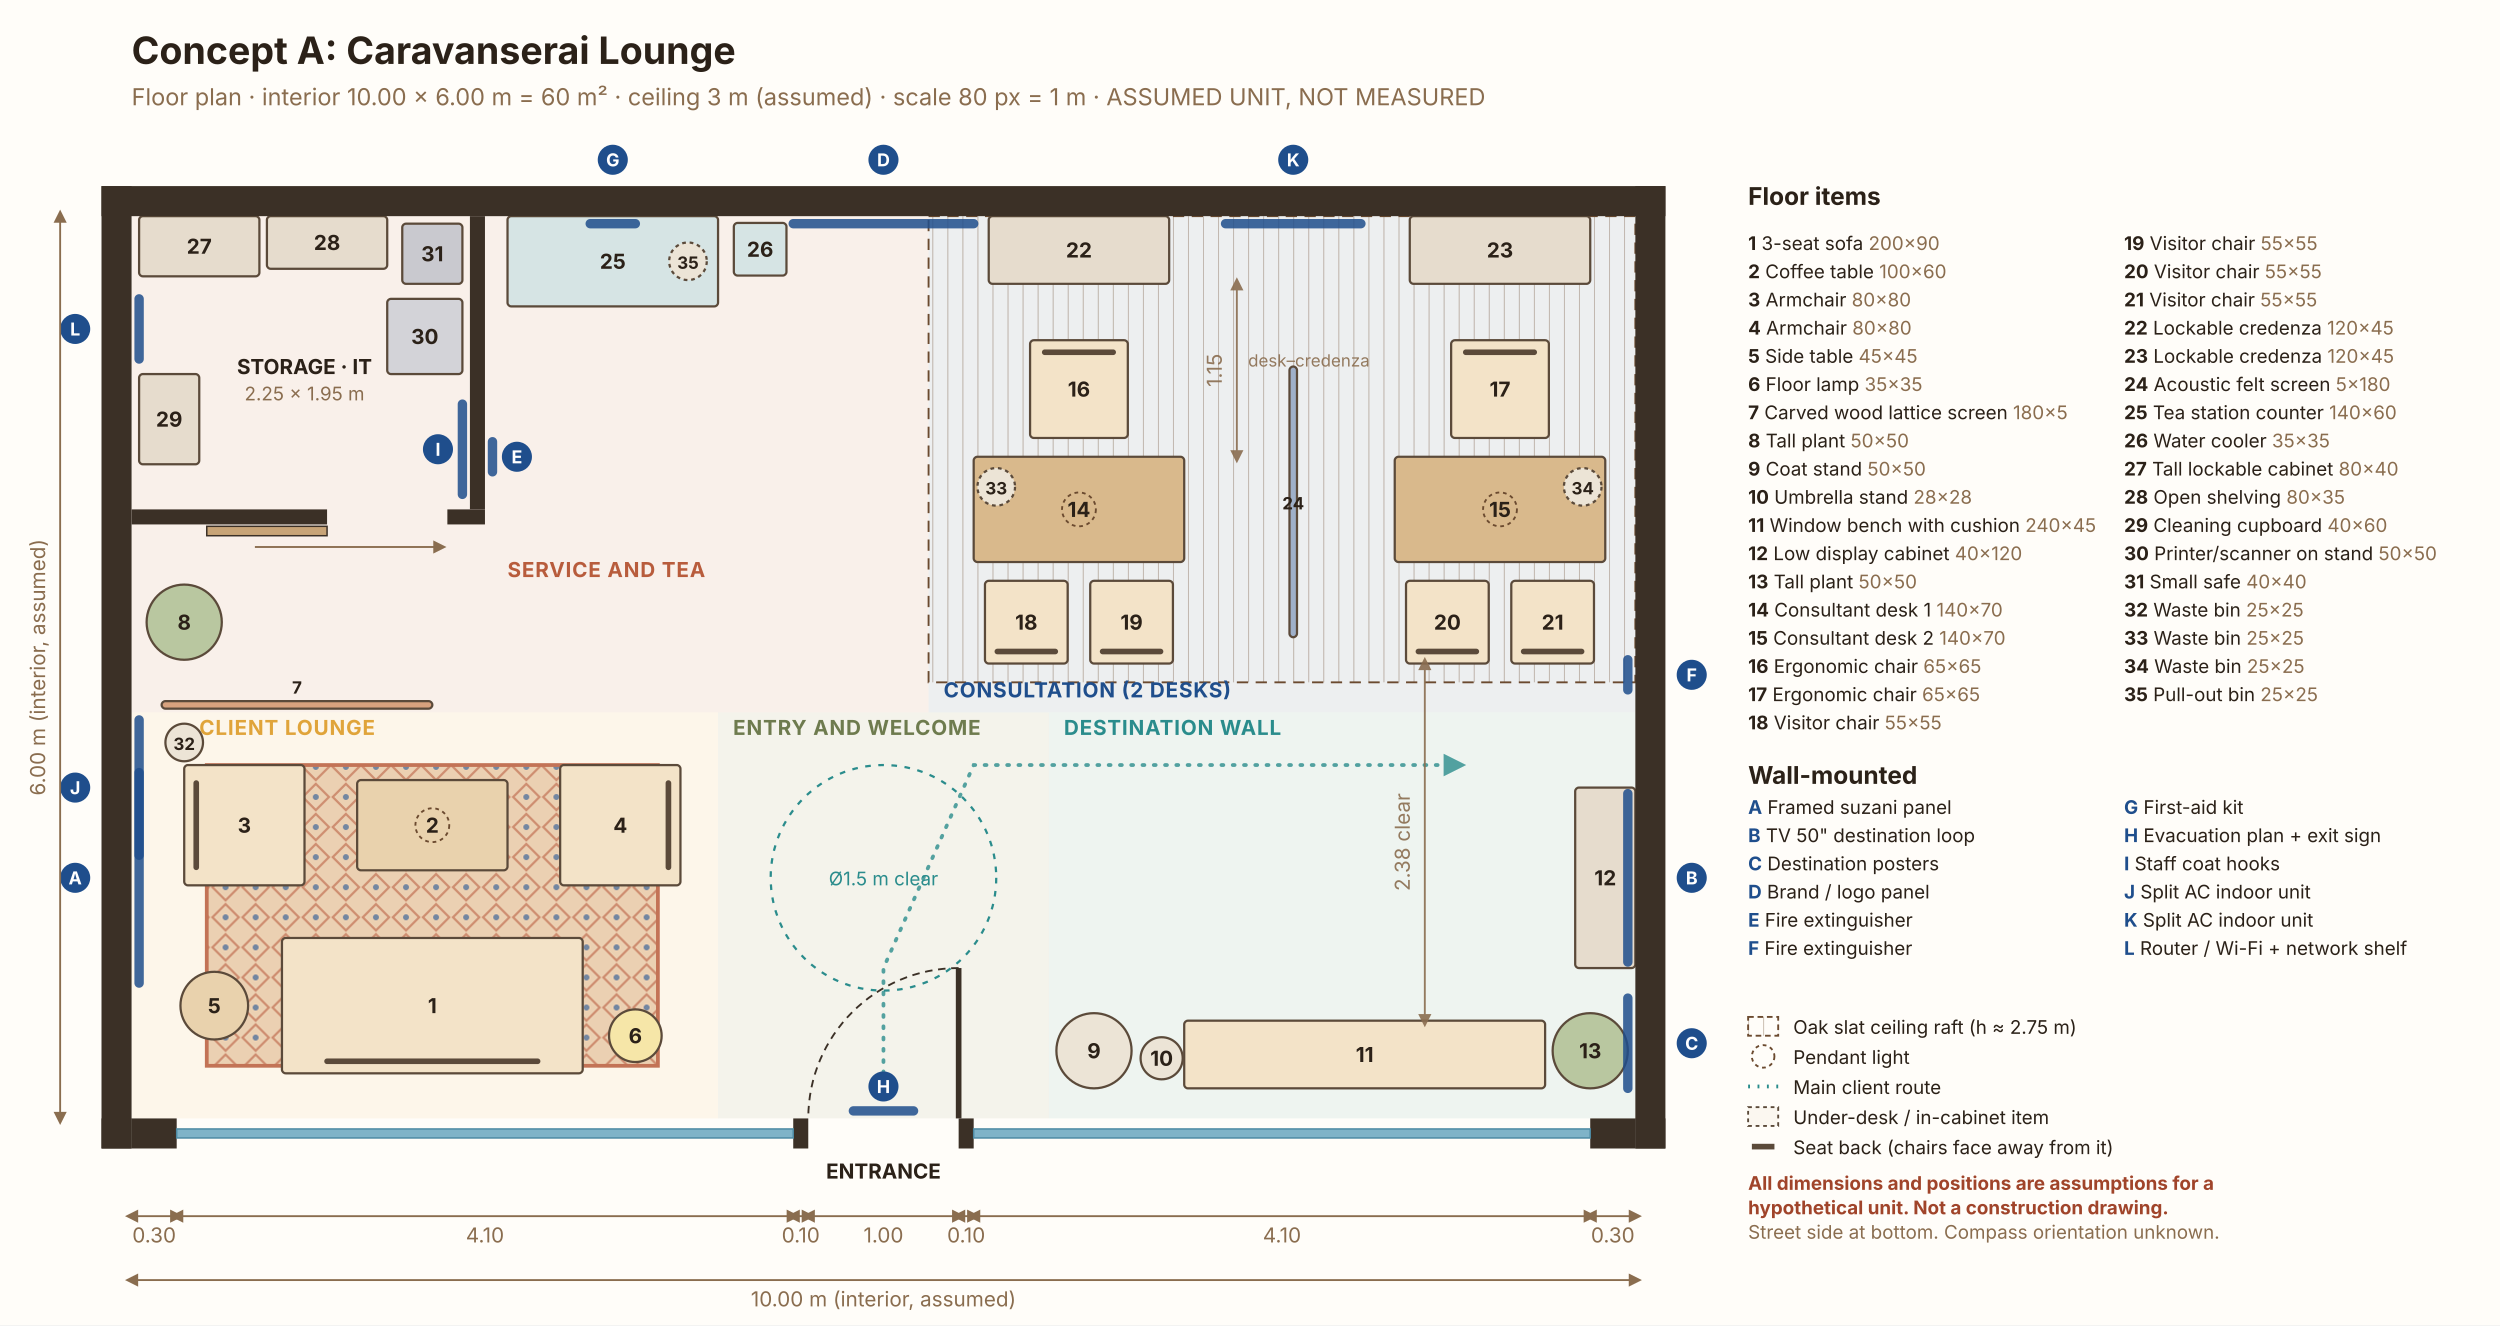
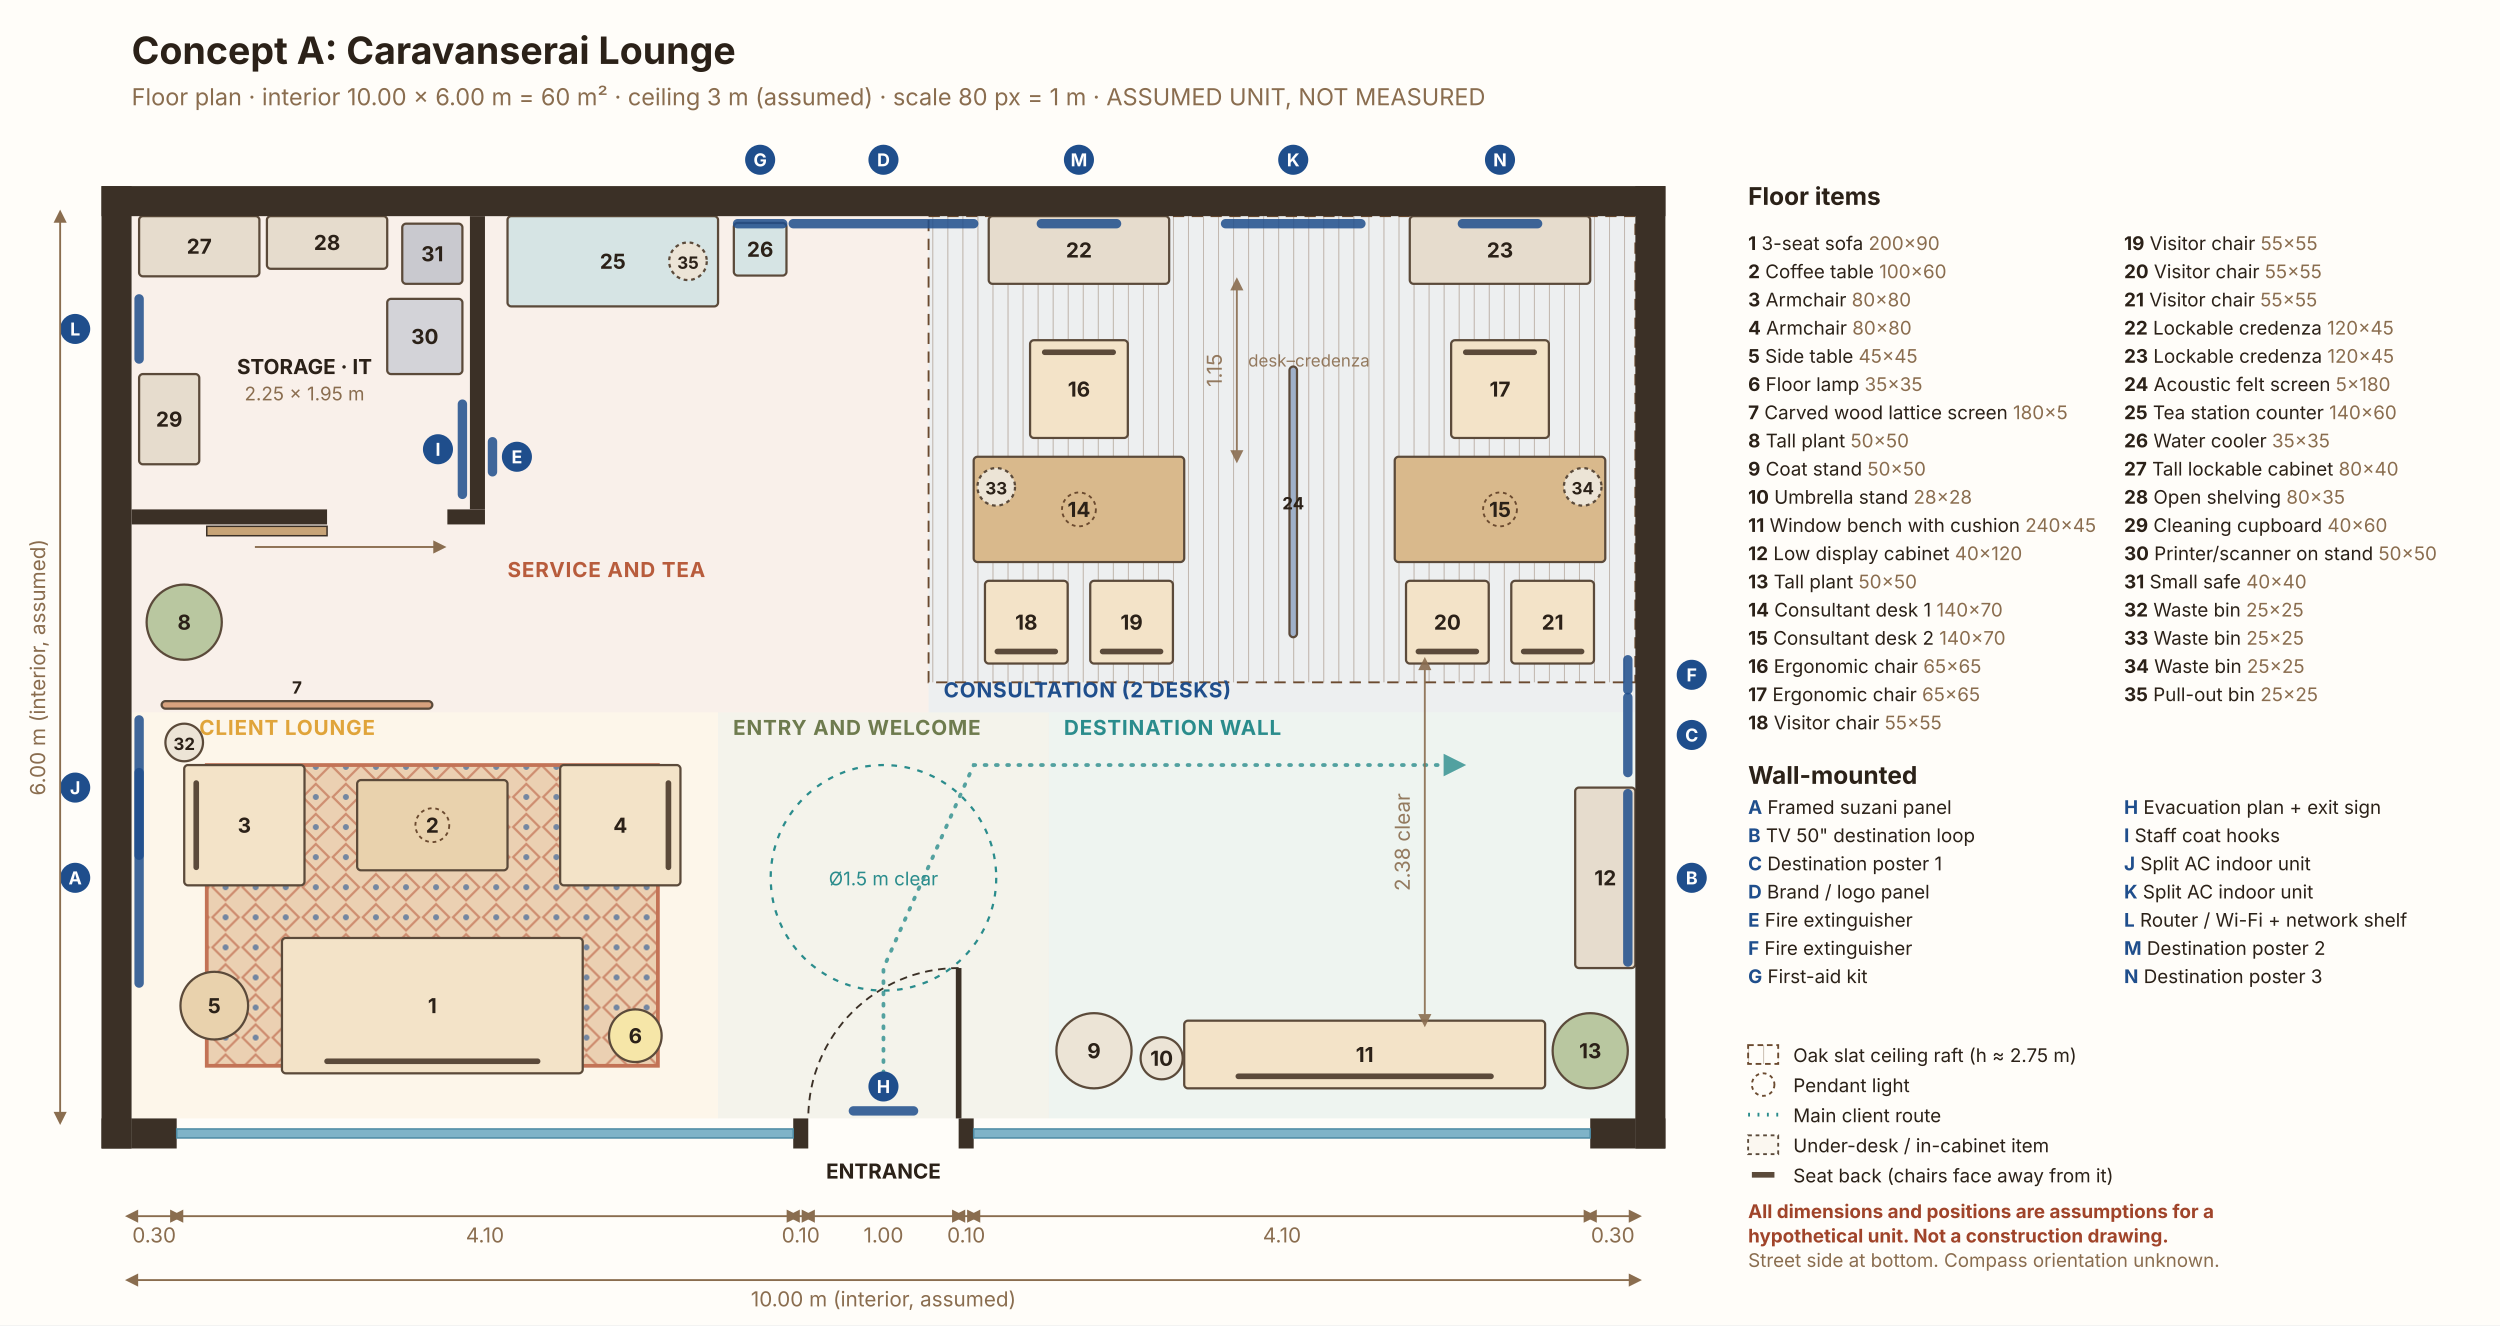
<svg xmlns="http://www.w3.org/2000/svg" viewBox="0 0 1330 705" width="1330" height="705" font-family="Inter, 'Segoe UI', Arial, sans-serif">
  <defs>
    <pattern id="rugPat" width="16" height="16" patternUnits="userSpaceOnUse">
      <rect width="16" height="16" fill="#e8c9a8" />
      <path d="M8 1 L15 8 L8 15 L1 8 Z" fill="none" stroke="#b85c3c" stroke-width="1.2" opacity=".7" />
      <circle cx="8" cy="8" r="1.6" fill="#1f4e8c" opacity=".7" />
    </pattern>
    <pattern id="slats" width="8" height="8" patternUnits="userSpaceOnUse">
      <path d="M0 0 L0 8" stroke="#6b4a2f" stroke-width="1" opacity=".35" />
    </pattern>
    <marker id="arr" viewBox="0 0 10 10" refX="5" refY="5" markerWidth="7" markerHeight="7" orient="auto-start-reverse">
      <path d="M0 0 L10 5 L0 10 z" fill="#8a6d4f" />
    </marker>
    <marker id="arrRoute" viewBox="0 0 10 10" refX="5" refY="5" markerWidth="6" markerHeight="6" orient="auto">
      <path d="M0 0 L10 5 L0 10 z" fill="#2a8c8c" />
    </marker>
  </defs>
  <rect width="1330" height="705" fill="#fffdf9" />
  <text x="70" y="34" font-size="20" font-weight="700" fill="#2b2118">Concept A: Caravanserai Lounge</text>
  <text x="70" y="56" font-size="12.5" fill="#8a6d4f">Floor plan · interior 10.00 × 6.00 m = 60 m² · ceiling 3 m (assumed) · scale 80 px = 1 m · ASSUMED UNIT, NOT MEASURED</text>
  <rect x="70" y="379" width="312" height="216" fill="#E0A43A" opacity=".08" />
  <rect x="382" y="379" width="176" height="216" fill="#6E7B4E" opacity=".08" />
  <rect x="558" y="379" width="312" height="216" fill="#2A8C8C" opacity=".08" />
  <rect x="70" y="115" width="424" height="264" fill="#B85C3C" opacity=".08" />
  <rect x="494" y="115" width="376" height="264" fill="#1F4E8C" opacity=".08" />
  <rect x="494" y="115" width="376" height="248" fill="url(#slats)" stroke="#6b4a2f" stroke-dasharray="6 4" stroke-width="1" />
  <text x="106" y="391" font-size="11" font-weight="700" fill="#E0A43A" letter-spacing=".04em">CLIENT LOUNGE</text>
  <text x="390" y="391" font-size="11" font-weight="700" fill="#6E7B4E" letter-spacing=".04em">ENTRY AND WELCOME</text>
  <text x="566" y="391" font-size="11" font-weight="700" fill="#2A8C8C" letter-spacing=".04em">DESTINATION WALL</text>
  <text x="270" y="307" font-size="11" font-weight="700" fill="#B85C3C" letter-spacing=".04em">SERVICE AND TEA</text>
  <text x="502" y="371" font-size="11" font-weight="700" fill="#1F4E8C" letter-spacing=".04em">CONSULTATION (2 DESKS)</text>
  <rect x="110" y="407" width="240" height="160" fill="url(#rugPat)" stroke="#b85c3c" stroke-width="2" opacity=".85" />
  <circle cx="470" cy="467" r="60" fill="none" stroke="#2a8c8c" stroke-dasharray="3 4" stroke-width="1.2" />
  <text x="470" y="471" font-size="10" text-anchor="middle" fill="#2a8c8c">Ø1.5 m clear</text>
  <polyline points="470,583 470,515 518,407 774,407" fill="none" stroke="#2a8c8c" stroke-width="2" stroke-dasharray="1 5" stroke-linecap="round" marker-end="url(#arrRoute)" opacity=".8" />
  <rect x="150" y="499" width="160" height="72" rx="2" fill="#f3e3c8" stroke="#5b4a3a" stroke-width="1.2" />
  <line x1="286" y1="564.6" x2="174" y2="564.6" stroke="#5b4a3a" stroke-width="3" stroke-linecap="round" />
  <text x="230" y="539" font-size="11" font-weight="700" text-anchor="middle" fill="#2b2118">1</text>
  <rect x="190" y="415" width="80" height="48" rx="2" fill="#e9d2ad" stroke="#5b4a3a" stroke-width="1.2" />
  <text x="230" y="443" font-size="11" font-weight="700" text-anchor="middle" fill="#2b2118">2</text>
  <rect x="98" y="407" width="64" height="64" rx="2" fill="#f3e3c8" stroke="#5b4a3a" stroke-width="1.2" />
  <line x1="104.4" y1="461.4" x2="104.4" y2="416.6" stroke="#5b4a3a" stroke-width="3" stroke-linecap="round" />
  <text x="130" y="443" font-size="11" font-weight="700" text-anchor="middle" fill="#2b2118">3</text>
  <rect x="298" y="407" width="64" height="64" rx="2" fill="#f3e3c8" stroke="#5b4a3a" stroke-width="1.2" />
  <line x1="355.6" y1="416.6" x2="355.6" y2="461.4" stroke="#5b4a3a" stroke-width="3" stroke-linecap="round" />
  <text x="330" y="443" font-size="11" font-weight="700" text-anchor="middle" fill="#2b2118">4</text>
  <ellipse cx="114" cy="535" rx="18" ry="18" fill="#e9d2ad" stroke="#5b4a3a" stroke-width="1.2" />
  <text x="114" y="539" font-size="11" font-weight="700" text-anchor="middle" fill="#2b2118">5</text>
  <ellipse cx="338" cy="551" rx="14" ry="14" fill="#f6e6a8" stroke="#5b4a3a" stroke-width="1.2" />
  <text x="338" y="555" font-size="11" font-weight="700" text-anchor="middle" fill="#2b2118">6</text>
  <rect x="86" y="373" width="144" height="4" rx="2" fill="#d8a27e" stroke="#5b4a3a" stroke-width="1.2" />
  <text x="158" y="369" font-size="9" font-weight="700" text-anchor="middle" fill="#2b2118">7</text>
  <ellipse cx="98" cy="331" rx="20" ry="20" fill="#b9c7a0" stroke="#5b4a3a" stroke-width="1.2" />
  <text x="98" y="335" font-size="11" font-weight="700" text-anchor="middle" fill="#2b2118">8</text>
  <ellipse cx="582" cy="559" rx="20" ry="20" fill="#ece4d6" stroke="#5b4a3a" stroke-width="1.2" />
  <text x="582" y="563" font-size="11" font-weight="700" text-anchor="middle" fill="#2b2118">9</text>
  <ellipse cx="618" cy="563" rx="11.2" ry="11.2" fill="#ece4d6" stroke="#5b4a3a" stroke-width="1.2" />
  <text x="618" y="567" font-size="11" font-weight="700" text-anchor="middle" fill="#2b2118">10</text>
  <rect x="630" y="543" width="192" height="36" rx="2" fill="#f3e3c8" stroke="#5b4a3a" stroke-width="1.2" />
+   <line x1="793.2" y1="572.6" x2="658.8" y2="572.6" stroke="#5b4a3a" stroke-width="3" stroke-linecap="round" />
  <text x="726" y="565" font-size="11" font-weight="700" text-anchor="middle" fill="#2b2118">11</text>
  <rect x="838" y="419" width="32" height="96" rx="2" fill="#e6dccd" stroke="#5b4a3a" stroke-width="1.2" />
  <text x="854" y="471" font-size="11" font-weight="700" text-anchor="middle" fill="#2b2118">12</text>
  <ellipse cx="846" cy="559" rx="20" ry="20" fill="#b9c7a0" stroke="#5b4a3a" stroke-width="1.2" />
  <text x="846" y="563" font-size="11" font-weight="700" text-anchor="middle" fill="#2b2118">13</text>
  <rect x="518" y="243" width="112" height="56" rx="2" fill="#d9b98c" stroke="#5b4a3a" stroke-width="1.2" />
  <text x="574" y="275" font-size="11" font-weight="700" text-anchor="middle" fill="#2b2118">14</text>
  <rect x="742" y="243" width="112" height="56" rx="2" fill="#d9b98c" stroke="#5b4a3a" stroke-width="1.2" />
  <text x="798" y="275" font-size="11" font-weight="700" text-anchor="middle" fill="#2b2118">15</text>
  <rect x="548" y="181" width="52" height="52" rx="2" fill="#f3e3c8" stroke="#5b4a3a" stroke-width="1.2" />
  <line x1="555.8" y1="187.4" x2="592.2" y2="187.4" stroke="#5b4a3a" stroke-width="3" stroke-linecap="round" />
  <text x="574" y="211" font-size="11" font-weight="700" text-anchor="middle" fill="#2b2118">16</text>
  <rect x="772" y="181" width="52" height="52" rx="2" fill="#f3e3c8" stroke="#5b4a3a" stroke-width="1.2" />
  <line x1="779.8" y1="187.4" x2="816.2" y2="187.4" stroke="#5b4a3a" stroke-width="3" stroke-linecap="round" />
  <text x="798" y="211" font-size="11" font-weight="700" text-anchor="middle" fill="#2b2118">17</text>
  <rect x="524" y="309" width="44" height="44" rx="2" fill="#f3e3c8" stroke="#5b4a3a" stroke-width="1.2" />
  <line x1="561.4" y1="346.6" x2="530.6" y2="346.6" stroke="#5b4a3a" stroke-width="3" stroke-linecap="round" />
  <text x="546" y="335" font-size="11" font-weight="700" text-anchor="middle" fill="#2b2118">18</text>
  <rect x="580" y="309" width="44" height="44" rx="2" fill="#f3e3c8" stroke="#5b4a3a" stroke-width="1.2" />
  <line x1="617.4" y1="346.6" x2="586.6" y2="346.6" stroke="#5b4a3a" stroke-width="3" stroke-linecap="round" />
  <text x="602" y="335" font-size="11" font-weight="700" text-anchor="middle" fill="#2b2118">19</text>
  <rect x="748" y="309" width="44" height="44" rx="2" fill="#f3e3c8" stroke="#5b4a3a" stroke-width="1.2" />
  <line x1="785.4" y1="346.6" x2="754.6" y2="346.6" stroke="#5b4a3a" stroke-width="3" stroke-linecap="round" />
  <text x="770" y="335" font-size="11" font-weight="700" text-anchor="middle" fill="#2b2118">20</text>
  <rect x="804" y="309" width="44" height="44" rx="2" fill="#f3e3c8" stroke="#5b4a3a" stroke-width="1.2" />
  <line x1="841.4" y1="346.6" x2="810.6" y2="346.6" stroke="#5b4a3a" stroke-width="3" stroke-linecap="round" />
  <text x="826" y="335" font-size="11" font-weight="700" text-anchor="middle" fill="#2b2118">21</text>
  <rect x="526" y="115" width="96" height="36" rx="2" fill="#e6dccd" stroke="#5b4a3a" stroke-width="1.2" />
  <text x="574" y="137" font-size="11" font-weight="700" text-anchor="middle" fill="#2b2118">22</text>
  <rect x="750" y="115" width="96" height="36" rx="2" fill="#e6dccd" stroke="#5b4a3a" stroke-width="1.2" />
  <text x="798" y="137" font-size="11" font-weight="700" text-anchor="middle" fill="#2b2118">23</text>
  <rect x="686" y="195" width="4" height="144" rx="2" fill="#9fb0c9" stroke="#5b4a3a" stroke-width="1.2" />
  <text x="688" y="271" font-size="9" font-weight="700" text-anchor="middle" fill="#2b2118">24</text>
  <rect x="270" y="115" width="112" height="48" rx="2" fill="#d6e4e4" stroke="#5b4a3a" stroke-width="1.2" />
  <text x="326" y="143" font-size="11" font-weight="700" text-anchor="middle" fill="#2b2118">25</text>
  <rect x="390.4" y="118.6" width="28" height="28" rx="2" fill="#d6e4e4" stroke="#5b4a3a" stroke-width="1.2" />
  <text x="404.4" y="136.6" font-size="11" font-weight="700" text-anchor="middle" fill="#2b2118">26</text>
  <rect x="74" y="115" width="64" height="32" rx="2" fill="#e6dccd" stroke="#5b4a3a" stroke-width="1.2" />
  <text x="106" y="135" font-size="11" font-weight="700" text-anchor="middle" fill="#2b2118">27</text>
  <rect x="142" y="115" width="64" height="28" rx="2" fill="#e6dccd" stroke="#5b4a3a" stroke-width="1.2" />
  <text x="174" y="133" font-size="11" font-weight="700" text-anchor="middle" fill="#2b2118">28</text>
  <rect x="74" y="199" width="32" height="48" rx="2" fill="#e6dccd" stroke="#5b4a3a" stroke-width="1.2" />
  <text x="90" y="227" font-size="11" font-weight="700" text-anchor="middle" fill="#2b2118">29</text>
  <rect x="206" y="159" width="40" height="40" rx="2" fill="#d3d3d8" stroke="#5b4a3a" stroke-width="1.2" />
  <text x="226" y="183" font-size="11" font-weight="700" text-anchor="middle" fill="#2b2118">30</text>
  <rect x="214" y="119" width="32" height="32" rx="2" fill="#c9c9cf" stroke="#5b4a3a" stroke-width="1.2" />
  <text x="230" y="139" font-size="11" font-weight="700" text-anchor="middle" fill="#2b2118">31</text>
  <ellipse cx="98" cy="395" rx="10" ry="10" fill="#ece4d6" stroke="#5b4a3a" stroke-width="1.2" />
  <text x="98" y="399" font-size="9" font-weight="700" text-anchor="middle" fill="#2b2118">32</text>
  <ellipse cx="530" cy="259" rx="10" ry="10" fill="#ece4d6" stroke="#5b4a3a" stroke-width="1.2" stroke-dasharray="2 2" />
  <text x="530" y="263" font-size="9" font-weight="700" text-anchor="middle" fill="#2b2118">33</text>
  <ellipse cx="842" cy="259" rx="10" ry="10" fill="#ece4d6" stroke="#5b4a3a" stroke-width="1.2" stroke-dasharray="2 2" />
  <text x="842" y="263" font-size="9" font-weight="700" text-anchor="middle" fill="#2b2118">34</text>
  <ellipse cx="366" cy="139" rx="10" ry="10" fill="#ece4d6" stroke="#5b4a3a" stroke-width="1.2" stroke-dasharray="2 2" />
  <text x="366" y="143" font-size="9" font-weight="700" text-anchor="middle" fill="#2b2118">35</text>
  <circle cx="574" cy="271" r="9" fill="none" stroke="#6b4a2f" stroke-width="1" stroke-dasharray="2 2" />
  <circle cx="798" cy="271" r="9" fill="none" stroke="#6b4a2f" stroke-width="1" stroke-dasharray="2 2" />
  <circle cx="230" cy="439" r="9" fill="none" stroke="#6b4a2f" stroke-width="1" stroke-dasharray="2 2" />
  <rect x="54" y="99" width="832" height="16" fill="#3b3026" />
  <rect x="54" y="99" width="16" height="512" fill="#3b3026" />
  <rect x="870" y="99" width="16" height="512" fill="#3b3026" />
  <rect x="70" y="595" width="24" height="16" fill="#3b3026" />
  <rect x="422" y="595" width="8" height="16" fill="#3b3026" />
  <rect x="510" y="595" width="8" height="16" fill="#3b3026" />
  <rect x="846" y="595" width="24" height="16" fill="#3b3026" />
  <rect x="54" y="595" width="16" height="16" fill="#3b3026" />
  <rect x="870" y="595" width="16" height="16" fill="#3b3026" />
  <rect x="94" y="600.6" width="328" height="4.8" fill="#7fb3c8" stroke="#4d8aa3" stroke-width=".8" />
  <rect x="518" y="600.6" width="328" height="4.8" fill="#7fb3c8" stroke="#4d8aa3" stroke-width=".8" />
  <line x1="510" y1="595" x2="510" y2="515" stroke="#3b3026" stroke-width="3" />
  <path d="M 510 515 A 80 80 0 0 0 430 595" fill="none" stroke="#3b3026" stroke-width="1" stroke-dasharray="4 3" />
  <text x="470" y="627" font-size="11" font-weight="700" text-anchor="middle" fill="#2b2118">ENTRANCE</text>
  <rect x="110" y="280" width="64" height="5" fill="#c8a477" stroke="#3b3026" stroke-width=".8" />
  <line x1="135.6" y1="291" x2="234" y2="291" stroke="#8a6d4f" stroke-width="1" marker-end="url(#arr)" />
  <rect x="70" y="271" width="104" height="8" fill="#3b3026" />
  <rect x="238" y="271" width="20" height="8" fill="#3b3026" />
  <rect x="250" y="115" width="8" height="156" fill="#3b3026" />
  <text x="162" y="199" font-size="11" font-weight="700" text-anchor="middle" fill="#2b2118">STORAGE · IT</text>
  <text x="162" y="213" font-size="10" text-anchor="middle" fill="#8a6d4f">2.25 × 1.95 m</text>
  <line x1="74" y1="411" x2="74" y2="523" stroke="#1f4e8c" stroke-width="5" stroke-linecap="round" opacity=".85" />
  <line x1="866" y1="422.2" x2="866" y2="511.8" stroke="#1f4e8c" stroke-width="5" stroke-linecap="round" opacity=".85" />
-   <line x1="866" y1="531" x2="866" y2="579" stroke="#1f4e8c" stroke-width="5" stroke-linecap="round" opacity=".85" />
+   <line x1="866" y1="371" x2="866" y2="411" stroke="#1f4e8c" stroke-width="5" stroke-linecap="round" opacity=".85" />
  <line x1="422" y1="119" x2="518" y2="119" stroke="#1f4e8c" stroke-width="5" stroke-linecap="round" opacity=".85" />
  <line x1="262" y1="235" x2="262" y2="251" stroke="#1f4e8c" stroke-width="5" stroke-linecap="round" opacity=".85" />
  <line x1="866" y1="351" x2="866" y2="367" stroke="#1f4e8c" stroke-width="5" stroke-linecap="round" opacity=".85" />
-   <line x1="314" y1="119" x2="338" y2="119" stroke="#1f4e8c" stroke-width="5" stroke-linecap="round" opacity=".85" />
+   <line x1="392.4" y1="119" x2="416.4" y2="119" stroke="#1f4e8c" stroke-width="5" stroke-linecap="round" opacity=".85" />
  <line x1="454" y1="591" x2="486" y2="591" stroke="#1f4e8c" stroke-width="5" stroke-linecap="round" opacity=".85" />
  <line x1="246" y1="215" x2="246" y2="263" stroke="#1f4e8c" stroke-width="5" stroke-linecap="round" opacity=".85" />
  <line x1="74" y1="383" x2="74" y2="455" stroke="#1f4e8c" stroke-width="5" stroke-linecap="round" opacity=".85" />
  <line x1="652" y1="119" x2="724" y2="119" stroke="#1f4e8c" stroke-width="5" stroke-linecap="round" opacity=".85" />
  <line x1="74" y1="159" x2="74" y2="191" stroke="#1f4e8c" stroke-width="5" stroke-linecap="round" opacity=".85" />
+   <line x1="554" y1="119" x2="594" y2="119" stroke="#1f4e8c" stroke-width="5" stroke-linecap="round" opacity=".85" />
+   <line x1="778" y1="119" x2="818" y2="119" stroke="#1f4e8c" stroke-width="5" stroke-linecap="round" opacity=".85" />
  <circle cx="40" cy="467" r="8" fill="#1f4e8c" />
  <text x="40" y="470.5" font-size="9.5" font-weight="700" fill="#fff" text-anchor="middle">A</text>
  <circle cx="900" cy="467" r="8" fill="#1f4e8c" />
  <text x="900" y="470.5" font-size="9.5" font-weight="700" fill="#fff" text-anchor="middle">B</text>
-   <circle cx="900" cy="555" r="8" fill="#1f4e8c" />
-   <text x="900" y="558.5" font-size="9.5" font-weight="700" fill="#fff" text-anchor="middle">C</text>
+   <circle cx="900" cy="391" r="8" fill="#1f4e8c" />
+   <text x="900" y="394.5" font-size="9.5" font-weight="700" fill="#fff" text-anchor="middle">C</text>
  <circle cx="470" cy="85" r="8" fill="#1f4e8c" />
  <text x="470" y="88.5" font-size="9.5" font-weight="700" fill="#fff" text-anchor="middle">D</text>
  <circle cx="275" cy="243" r="8" fill="#1f4e8c" />
  <text x="275" y="246.5" font-size="9.5" font-weight="700" fill="#fff" text-anchor="middle">E</text>
  <circle cx="900" cy="359" r="8" fill="#1f4e8c" />
  <text x="900" y="362.5" font-size="9.5" font-weight="700" fill="#fff" text-anchor="middle">F</text>
-   <circle cx="326" cy="85" r="8" fill="#1f4e8c" />
-   <text x="326" y="88.5" font-size="9.5" font-weight="700" fill="#fff" text-anchor="middle">G</text>
+   <circle cx="404.4" cy="85" r="8" fill="#1f4e8c" />
+   <text x="404.4" y="88.5" font-size="9.5" font-weight="700" fill="#fff" text-anchor="middle">G</text>
  <circle cx="470" cy="578" r="8" fill="#1f4e8c" />
  <text x="470" y="581.5" font-size="9.5" font-weight="700" fill="#fff" text-anchor="middle">H</text>
  <circle cx="233" cy="239" r="8" fill="#1f4e8c" />
  <text x="233" y="242.5" font-size="9.5" font-weight="700" fill="#fff" text-anchor="middle">I</text>
  <circle cx="40" cy="419" r="8" fill="#1f4e8c" />
  <text x="40" y="422.5" font-size="9.5" font-weight="700" fill="#fff" text-anchor="middle">J</text>
  <circle cx="688" cy="85" r="8" fill="#1f4e8c" />
  <text x="688" y="88.5" font-size="9.5" font-weight="700" fill="#fff" text-anchor="middle">K</text>
  <circle cx="40" cy="175" r="8" fill="#1f4e8c" />
  <text x="40" y="178.5" font-size="9.5" font-weight="700" fill="#fff" text-anchor="middle">L</text>
+   <circle cx="574" cy="85" r="8" fill="#1f4e8c" />
+   <text x="574" y="88.5" font-size="9.5" font-weight="700" fill="#fff" text-anchor="middle">M</text>
+   <circle cx="798" cy="85" r="8" fill="#1f4e8c" />
+   <text x="798" y="88.5" font-size="9.5" font-weight="700" fill="#fff" text-anchor="middle">N</text>
  <line x1="70" y1="681" x2="870" y2="681" stroke="#8a6d4f" stroke-width="1" marker-start="url(#arr)" marker-end="url(#arr)" />
  <text x="470" y="695" font-size="11" text-anchor="middle" fill="#8a6d4f">10.00 m (interior, assumed)</text>
  <line x1="70" y1="647" x2="94" y2="647" stroke="#8a6d4f" stroke-width="1" marker-start="url(#arr)" marker-end="url(#arr)" />
  <text x="82" y="661" font-size="11" text-anchor="middle" fill="#8a6d4f">0.30</text>
  <line x1="94" y1="647" x2="422" y2="647" stroke="#8a6d4f" stroke-width="1" marker-start="url(#arr)" marker-end="url(#arr)" />
  <text x="258" y="661" font-size="11" text-anchor="middle" fill="#8a6d4f">4.10</text>
  <line x1="422" y1="647" x2="430" y2="647" stroke="#8a6d4f" stroke-width="1" marker-start="url(#arr)" marker-end="url(#arr)" />
  <text x="426" y="661" font-size="11" text-anchor="middle" fill="#8a6d4f">0.10</text>
  <line x1="430" y1="647" x2="510" y2="647" stroke="#8a6d4f" stroke-width="1" marker-start="url(#arr)" marker-end="url(#arr)" />
  <text x="470" y="661" font-size="11" text-anchor="middle" fill="#8a6d4f">1.00</text>
  <line x1="510" y1="647" x2="518" y2="647" stroke="#8a6d4f" stroke-width="1" marker-start="url(#arr)" marker-end="url(#arr)" />
  <text x="514" y="661" font-size="11" text-anchor="middle" fill="#8a6d4f">0.10</text>
  <line x1="518" y1="647" x2="846" y2="647" stroke="#8a6d4f" stroke-width="1" marker-start="url(#arr)" marker-end="url(#arr)" />
  <text x="682" y="661" font-size="11" text-anchor="middle" fill="#8a6d4f">4.10</text>
  <line x1="846" y1="647" x2="870" y2="647" stroke="#8a6d4f" stroke-width="1" marker-start="url(#arr)" marker-end="url(#arr)" />
  <text x="858" y="661" font-size="11" text-anchor="middle" fill="#8a6d4f">0.30</text>
  <line x1="32" y1="595" x2="32" y2="115" stroke="#8a6d4f" stroke-width="1" marker-start="url(#arr)" marker-end="url(#arr)" />
  <text x="24" y="355" font-size="11" text-anchor="middle" fill="#8a6d4f" transform="rotate(-90 24 355)">6.00 m (interior, assumed)</text>
  <g opacity=".9">
    <line x1="658" y1="243" x2="658" y2="151" stroke="#8a6d4f" stroke-width="1" marker-start="url(#arr)" marker-end="url(#arr)" />
    <text x="650" y="197" font-size="11" text-anchor="middle" fill="#8a6d4f" transform="rotate(-90 650 197)">1.15</text>
    <text x="664" y="195" font-size="9" fill="#8a6d4f">desk–credenza</text>
    <line x1="758" y1="543" x2="758" y2="353" stroke="#8a6d4f" stroke-width="1" marker-start="url(#arr)" marker-end="url(#arr)" />
    <text x="750" y="448" font-size="11" text-anchor="middle" fill="#8a6d4f" transform="rotate(-90 750 448)">2.38 clear</text>
  </g>
  <text x="930" y="109" font-size="13" font-weight="700" fill="#2b2118">Floor items</text>
  <text x="930" y="133" font-size="10" fill="#2b2118">
    <tspan font-weight="700">1</tspan> 3-seat sofa <tspan fill="#8a6d4f">200×90</tspan>
  </text>
  <text x="930" y="148" font-size="10" fill="#2b2118">
    <tspan font-weight="700">2</tspan> Coffee table <tspan fill="#8a6d4f">100×60</tspan>
  </text>
  <text x="930" y="163" font-size="10" fill="#2b2118">
    <tspan font-weight="700">3</tspan> Armchair <tspan fill="#8a6d4f">80×80</tspan>
  </text>
  <text x="930" y="178" font-size="10" fill="#2b2118">
    <tspan font-weight="700">4</tspan> Armchair <tspan fill="#8a6d4f">80×80</tspan>
  </text>
  <text x="930" y="193" font-size="10" fill="#2b2118">
    <tspan font-weight="700">5</tspan> Side table <tspan fill="#8a6d4f">45×45</tspan>
  </text>
  <text x="930" y="208" font-size="10" fill="#2b2118">
    <tspan font-weight="700">6</tspan> Floor lamp <tspan fill="#8a6d4f">35×35</tspan>
  </text>
  <text x="930" y="223" font-size="10" fill="#2b2118">
    <tspan font-weight="700">7</tspan> Carved wood lattice screen <tspan fill="#8a6d4f">180×5</tspan>
  </text>
  <text x="930" y="238" font-size="10" fill="#2b2118">
    <tspan font-weight="700">8</tspan> Tall plant <tspan fill="#8a6d4f">50×50</tspan>
  </text>
  <text x="930" y="253" font-size="10" fill="#2b2118">
    <tspan font-weight="700">9</tspan> Coat stand <tspan fill="#8a6d4f">50×50</tspan>
  </text>
  <text x="930" y="268" font-size="10" fill="#2b2118">
    <tspan font-weight="700">10</tspan> Umbrella stand <tspan fill="#8a6d4f">28×28</tspan>
  </text>
  <text x="930" y="283" font-size="10" fill="#2b2118">
    <tspan font-weight="700">11</tspan> Window bench with cushion <tspan fill="#8a6d4f">240×45</tspan>
  </text>
  <text x="930" y="298" font-size="10" fill="#2b2118">
    <tspan font-weight="700">12</tspan> Low display cabinet <tspan fill="#8a6d4f">40×120</tspan>
  </text>
  <text x="930" y="313" font-size="10" fill="#2b2118">
    <tspan font-weight="700">13</tspan> Tall plant <tspan fill="#8a6d4f">50×50</tspan>
  </text>
  <text x="930" y="328" font-size="10" fill="#2b2118">
    <tspan font-weight="700">14</tspan> Consultant desk 1 <tspan fill="#8a6d4f">140×70</tspan>
  </text>
  <text x="930" y="343" font-size="10" fill="#2b2118">
    <tspan font-weight="700">15</tspan> Consultant desk 2 <tspan fill="#8a6d4f">140×70</tspan>
  </text>
  <text x="930" y="358" font-size="10" fill="#2b2118">
    <tspan font-weight="700">16</tspan> Ergonomic chair <tspan fill="#8a6d4f">65×65</tspan>
  </text>
  <text x="930" y="373" font-size="10" fill="#2b2118">
    <tspan font-weight="700">17</tspan> Ergonomic chair <tspan fill="#8a6d4f">65×65</tspan>
  </text>
  <text x="930" y="388" font-size="10" fill="#2b2118">
    <tspan font-weight="700">18</tspan> Visitor chair <tspan fill="#8a6d4f">55×55</tspan>
  </text>
  <text x="1130" y="133" font-size="10" fill="#2b2118">
    <tspan font-weight="700">19</tspan> Visitor chair <tspan fill="#8a6d4f">55×55</tspan>
  </text>
  <text x="1130" y="148" font-size="10" fill="#2b2118">
    <tspan font-weight="700">20</tspan> Visitor chair <tspan fill="#8a6d4f">55×55</tspan>
  </text>
  <text x="1130" y="163" font-size="10" fill="#2b2118">
    <tspan font-weight="700">21</tspan> Visitor chair <tspan fill="#8a6d4f">55×55</tspan>
  </text>
  <text x="1130" y="178" font-size="10" fill="#2b2118">
    <tspan font-weight="700">22</tspan> Lockable credenza <tspan fill="#8a6d4f">120×45</tspan>
  </text>
  <text x="1130" y="193" font-size="10" fill="#2b2118">
    <tspan font-weight="700">23</tspan> Lockable credenza <tspan fill="#8a6d4f">120×45</tspan>
  </text>
  <text x="1130" y="208" font-size="10" fill="#2b2118">
    <tspan font-weight="700">24</tspan> Acoustic felt screen <tspan fill="#8a6d4f">5×180</tspan>
  </text>
  <text x="1130" y="223" font-size="10" fill="#2b2118">
    <tspan font-weight="700">25</tspan> Tea station counter <tspan fill="#8a6d4f">140×60</tspan>
  </text>
  <text x="1130" y="238" font-size="10" fill="#2b2118">
    <tspan font-weight="700">26</tspan> Water cooler <tspan fill="#8a6d4f">35×35</tspan>
  </text>
  <text x="1130" y="253" font-size="10" fill="#2b2118">
    <tspan font-weight="700">27</tspan> Tall lockable cabinet <tspan fill="#8a6d4f">80×40</tspan>
  </text>
  <text x="1130" y="268" font-size="10" fill="#2b2118">
    <tspan font-weight="700">28</tspan> Open shelving <tspan fill="#8a6d4f">80×35</tspan>
  </text>
  <text x="1130" y="283" font-size="10" fill="#2b2118">
    <tspan font-weight="700">29</tspan> Cleaning cupboard <tspan fill="#8a6d4f">40×60</tspan>
  </text>
  <text x="1130" y="298" font-size="10" fill="#2b2118">
    <tspan font-weight="700">30</tspan> Printer/scanner on stand <tspan fill="#8a6d4f">50×50</tspan>
  </text>
  <text x="1130" y="313" font-size="10" fill="#2b2118">
    <tspan font-weight="700">31</tspan> Small safe <tspan fill="#8a6d4f">40×40</tspan>
  </text>
  <text x="1130" y="328" font-size="10" fill="#2b2118">
    <tspan font-weight="700">32</tspan> Waste bin <tspan fill="#8a6d4f">25×25</tspan>
  </text>
  <text x="1130" y="343" font-size="10" fill="#2b2118">
    <tspan font-weight="700">33</tspan> Waste bin <tspan fill="#8a6d4f">25×25</tspan>
  </text>
  <text x="1130" y="358" font-size="10" fill="#2b2118">
    <tspan font-weight="700">34</tspan> Waste bin <tspan fill="#8a6d4f">25×25</tspan>
  </text>
  <text x="1130" y="373" font-size="10" fill="#2b2118">
    <tspan font-weight="700">35</tspan> Pull-out bin <tspan fill="#8a6d4f">25×25</tspan>
  </text>
  <text x="930" y="417" font-size="13" font-weight="700" fill="#2b2118">Wall-mounted</text>
  <text x="930" y="433" font-size="10" fill="#2b2118">
    <tspan font-weight="700" fill="#1f4e8c">A</tspan> Framed suzani panel</text>
  <text x="930" y="448" font-size="10" fill="#2b2118">
    <tspan font-weight="700" fill="#1f4e8c">B</tspan> TV 50" destination loop</text>
  <text x="930" y="463" font-size="10" fill="#2b2118">
-     <tspan font-weight="700" fill="#1f4e8c">C</tspan> Destination posters</text>
+     <tspan font-weight="700" fill="#1f4e8c">C</tspan> Destination poster 1</text>
  <text x="930" y="478" font-size="10" fill="#2b2118">
    <tspan font-weight="700" fill="#1f4e8c">D</tspan> Brand / logo panel</text>
  <text x="930" y="493" font-size="10" fill="#2b2118">
    <tspan font-weight="700" fill="#1f4e8c">E</tspan> Fire extinguisher</text>
  <text x="930" y="508" font-size="10" fill="#2b2118">
    <tspan font-weight="700" fill="#1f4e8c">F</tspan> Fire extinguisher</text>
+   <text x="930" y="523" font-size="10" fill="#2b2118">
+     <tspan font-weight="700" fill="#1f4e8c">G</tspan> First-aid kit</text>
  <text x="1130" y="433" font-size="10" fill="#2b2118">
-     <tspan font-weight="700" fill="#1f4e8c">G</tspan> First-aid kit</text>
+     <tspan font-weight="700" fill="#1f4e8c">H</tspan> Evacuation plan + exit sign</text>
  <text x="1130" y="448" font-size="10" fill="#2b2118">
-     <tspan font-weight="700" fill="#1f4e8c">H</tspan> Evacuation plan + exit sign</text>
+     <tspan font-weight="700" fill="#1f4e8c">I</tspan> Staff coat hooks</text>
  <text x="1130" y="463" font-size="10" fill="#2b2118">
-     <tspan font-weight="700" fill="#1f4e8c">I</tspan> Staff coat hooks</text>
+     <tspan font-weight="700" fill="#1f4e8c">J</tspan> Split AC indoor unit</text>
  <text x="1130" y="478" font-size="10" fill="#2b2118">
-     <tspan font-weight="700" fill="#1f4e8c">J</tspan> Split AC indoor unit</text>
+     <tspan font-weight="700" fill="#1f4e8c">K</tspan> Split AC indoor unit</text>
  <text x="1130" y="493" font-size="10" fill="#2b2118">
-     <tspan font-weight="700" fill="#1f4e8c">K</tspan> Split AC indoor unit</text>
+     <tspan font-weight="700" fill="#1f4e8c">L</tspan> Router / Wi-Fi + network shelf</text>
  <text x="1130" y="508" font-size="10" fill="#2b2118">
-     <tspan font-weight="700" fill="#1f4e8c">L</tspan> Router / Wi-Fi + network shelf</text>
-   <g transform="translate(930 541)">
+     <tspan font-weight="700" fill="#1f4e8c">M</tspan> Destination poster 2</text>
+   <text x="1130" y="523" font-size="10" fill="#2b2118">
+     <tspan font-weight="700" fill="#1f4e8c">N</tspan> Destination poster 3</text>
+   <g transform="translate(930 556)">
    <rect width="16" height="10" fill="url(#slats)" stroke="#6b4a2f" stroke-dasharray="3 2" />
    <text x="24" y="9" font-size="10" fill="#2b2118">Oak slat ceiling raft (h ≈ 2.75 m)</text>
  </g>
-   <g transform="translate(930 557)">
+   <g transform="translate(930 572)">
    <circle cx="8" cy="5" r="6" fill="none" stroke="#6b4a2f" stroke-dasharray="2 2" />
    <text x="24" y="9" font-size="10" fill="#2b2118">Pendant light</text>
  </g>
-   <g transform="translate(930 573)">
+   <g transform="translate(930 588)">
    <line x1="0" y1="5" x2="16" y2="5" stroke="#2a8c8c" stroke-width="2" stroke-dasharray="1 4" />
    <text x="24" y="9" font-size="10" fill="#2b2118">Main client route</text>
  </g>
-   <g transform="translate(930 589)">
+   <g transform="translate(930 604)">
    <rect width="16" height="10" fill="#fbf7f0" stroke="#5b4a3a" stroke-dasharray="2 2" />
    <text x="24" y="9" font-size="10" fill="#2b2118">Under-desk / in-cabinet item</text>
  </g>
-   <g transform="translate(930 605)">
+   <g transform="translate(930 620)">
    <line x1="2" y1="5" x2="14" y2="5" stroke="#5b4a3a" stroke-width="3" />
    <text x="24" y="9" font-size="10" fill="#2b2118">Seat back (chairs face away from it)</text>
  </g>
-   <text x="930" y="633" font-size="10" fill="#a0442a" font-weight="700">All dimensions and positions are assumptions for a</text>
-   <text x="930" y="646" font-size="10" fill="#a0442a" font-weight="700">hypothetical unit. Not a construction drawing.</text>
-   <text x="930" y="659" font-size="10" fill="#8a6d4f">Street side at bottom. Compass orientation unknown.</text>
+   <text x="930" y="648" font-size="10" fill="#a0442a" font-weight="700">All dimensions and positions are assumptions for a</text>
+   <text x="930" y="661" font-size="10" fill="#a0442a" font-weight="700">hypothetical unit. Not a construction drawing.</text>
+   <text x="930" y="674" font-size="10" fill="#8a6d4f">Street side at bottom. Compass orientation unknown.</text>
</svg>
